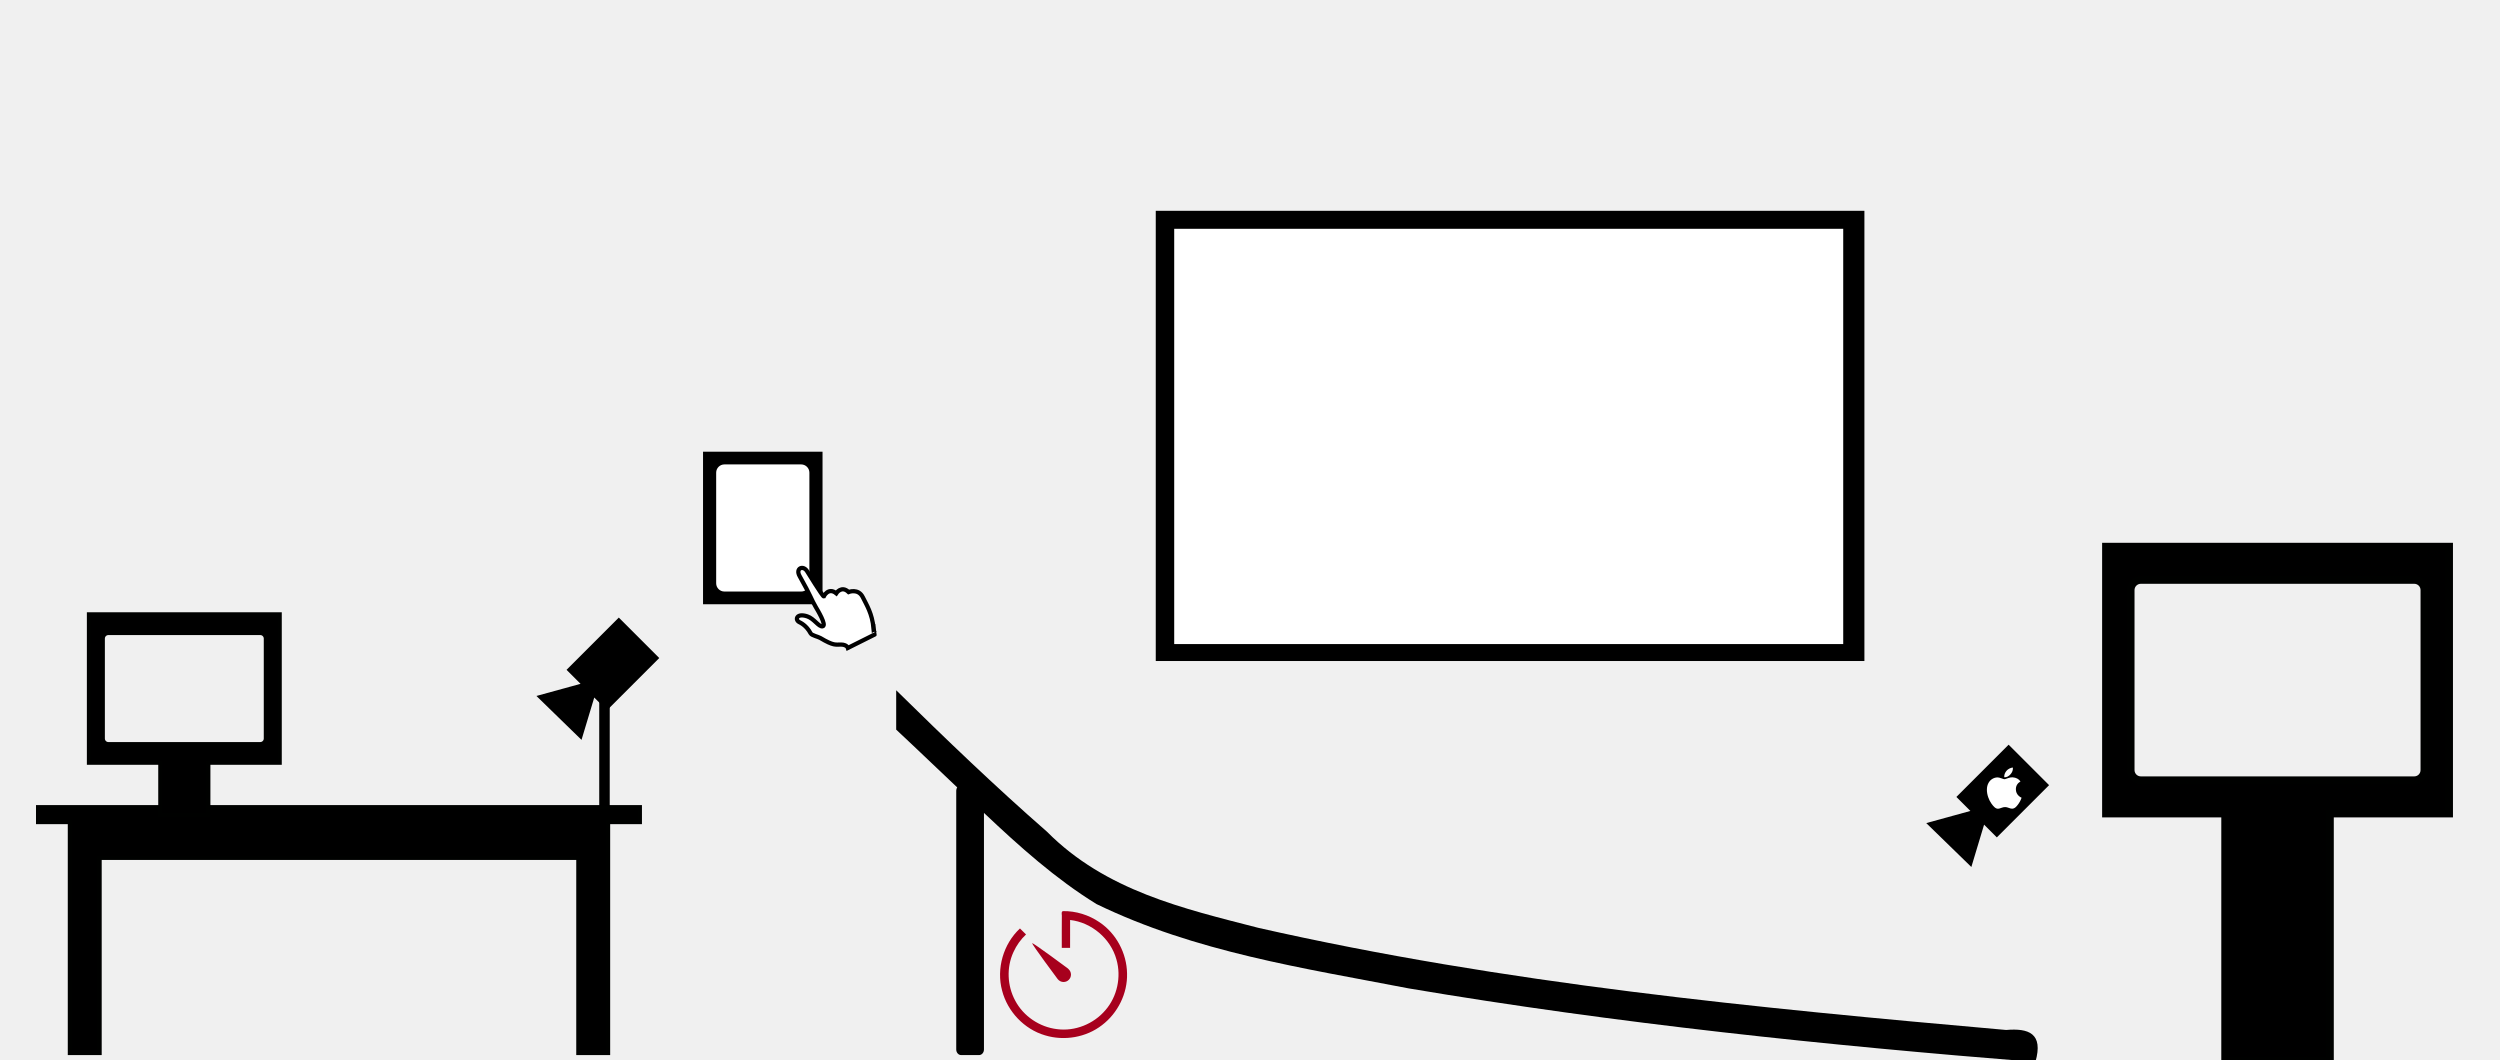
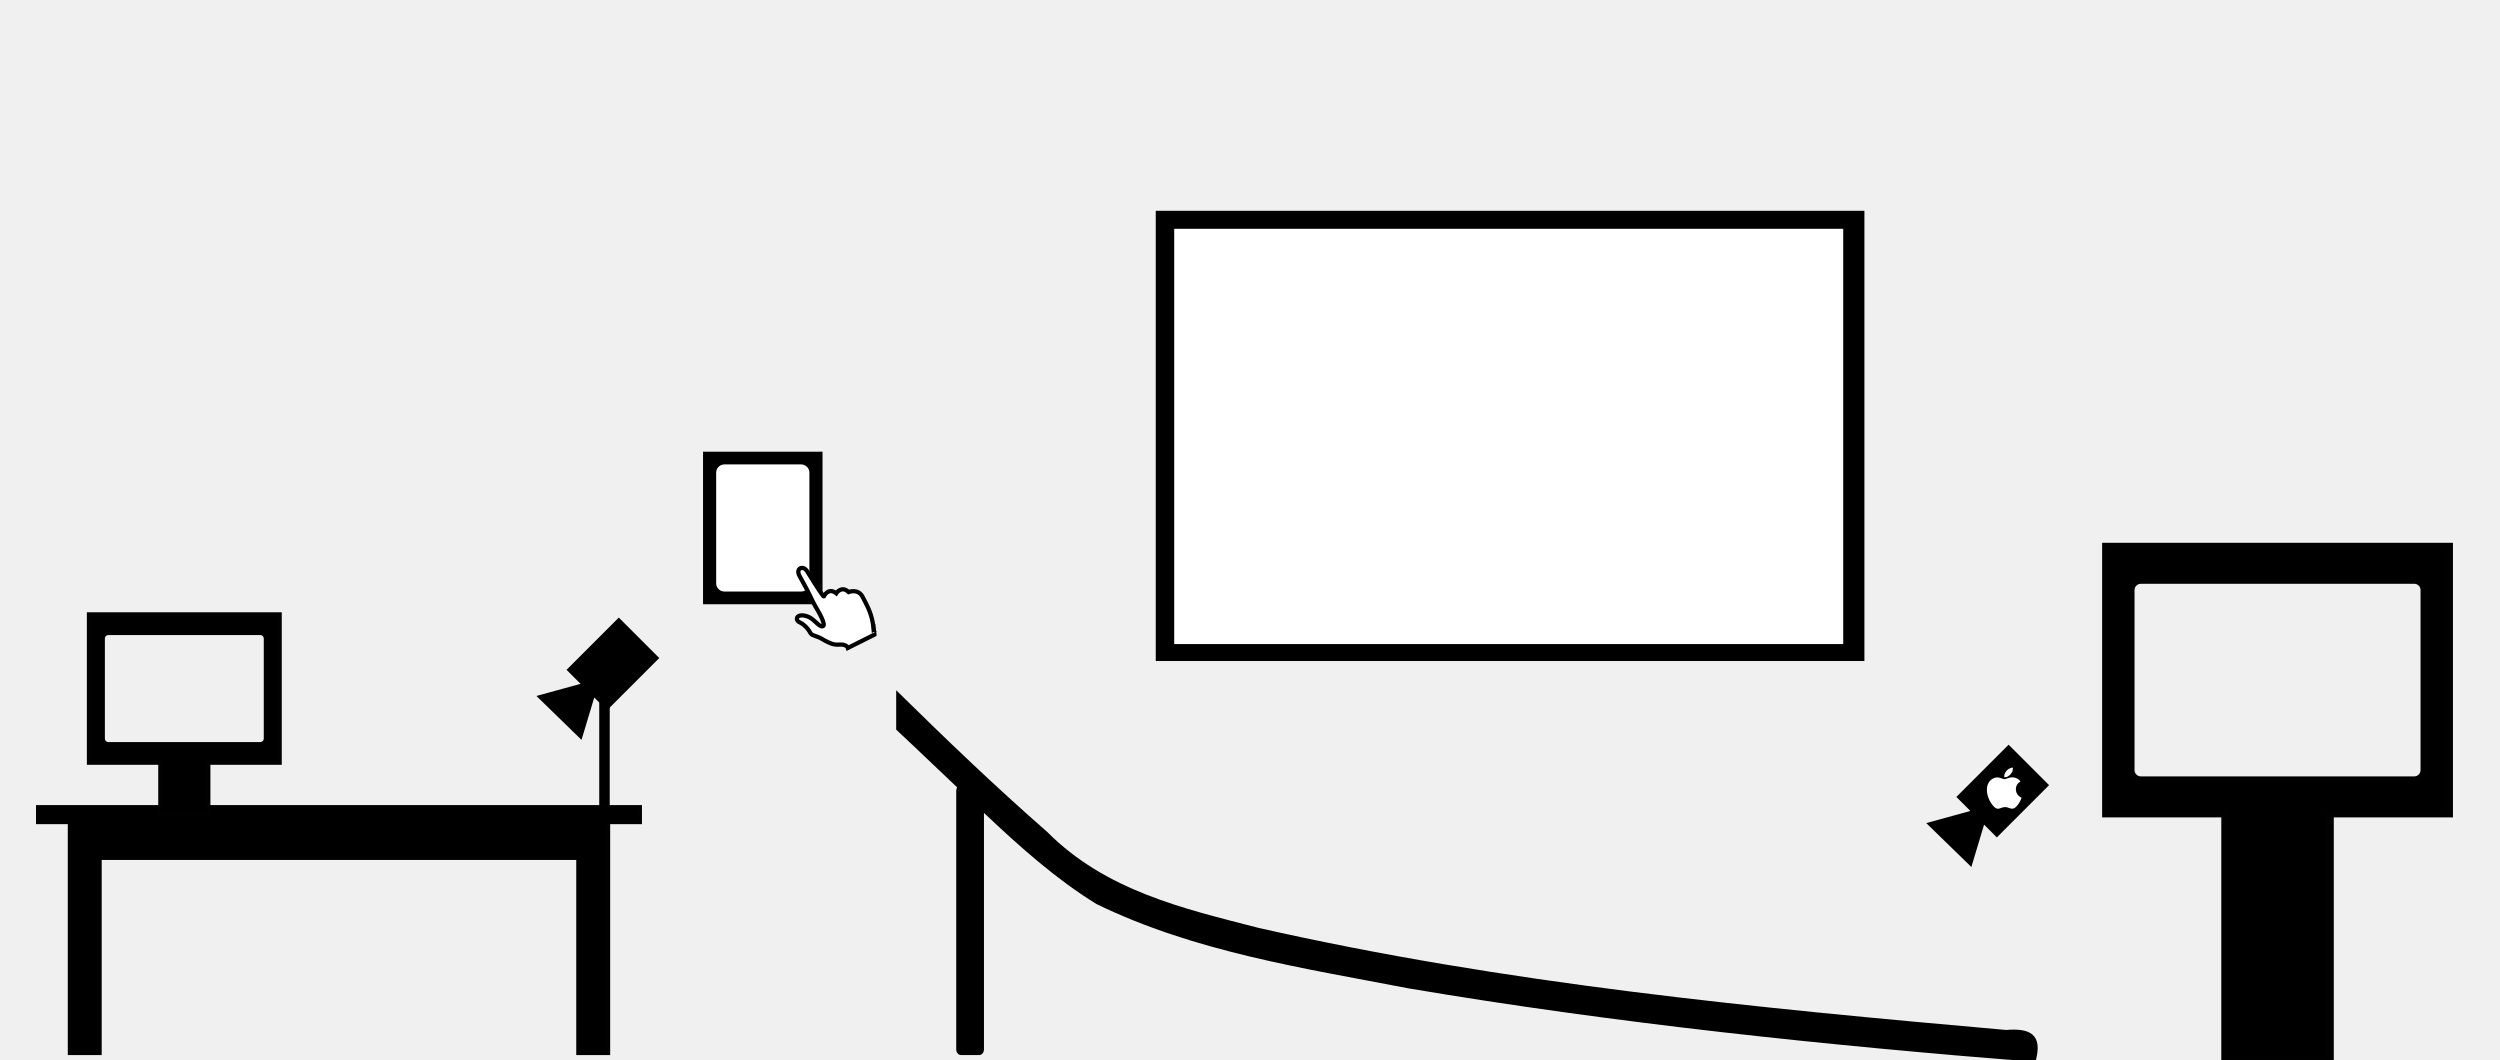
<svg xmlns="http://www.w3.org/2000/svg" width="590" height="250" viewBox="0 0 590 250" id="svg9428" version="1.1">
  <defs id="defs9430" />
-   <g id="layer1" transform="translate(0,-802.3622)">
+   <g id="layer1" transform="translate(0,-802.3622)" style="display:inline">
    <path style="color:#000000;font-style:normal;font-variant:normal;font-weight:normal;font-stretch:normal;font-size:medium;line-height:normal;font-family:sans-serif;text-indent:0;text-align:start;text-decoration:none;text-decoration-line:none;text-decoration-style:solid;text-decoration-color:#000000;letter-spacing:normal;word-spacing:normal;text-transform:none;direction:ltr;block-progression:tb;writing-mode:lr-tb;baseline-shift:baseline;text-anchor:start;white-space:normal;clip-rule:nonzero;display:inline;overflow:visible;visibility:visible;opacity:1;isolation:auto;mix-blend-mode:normal;color-interpolation:sRGB;color-interpolation-filters:linearRGB;solid-color:#000000;solid-opacity:1;fill:#000000;fill-opacity:1;fill-rule:evenodd;stroke:none;stroke-width:3;stroke-linecap:butt;stroke-linejoin:miter;stroke-miterlimit:4;stroke-dasharray:none;stroke-dashoffset:0;stroke-opacity:1;color-rendering:auto;image-rendering:auto;shape-rendering:auto;text-rendering:auto;enable-background:accumulate" d="m 211.5,965.261 0,9.293 c 0,0 5.787,5.408 14.399,13.634 -0.132,0.216 -0.227,0.465 -0.227,0.75 l 0,61.098 c 0,0.735 0.516,1.326 1.157,1.326 l 4.228,0 c 0.641,0 1.157,-0.592 1.157,-1.326 l 0,-55.832 c 8.399,7.946 16.985,15.627 26.576,21.525 23.34,11.326 48.794,15.092 73.609,19.885 49.062,8.293 98.492,13.444 147.953,17.375 1.967,-6.811 -1.644,-8.001 -6.905,-7.555 -59.054,-5.218 -118.357,-10.917 -176.507,-24.109 -17.578,-4.532 -35.995,-8.705 -49.875,-22.699 C 234.876,987.982 223.125,976.697 211.5,965.261 Z" id="path9976" />
    <path style="opacity:1;fill:#000000;fill-opacity:1;fill-rule:nonzero;stroke:#000100;stroke-width:1;stroke-linecap:square;stroke-linejoin:miter;stroke-miterlimit:4;stroke-dasharray:none;stroke-dashoffset:0;stroke-opacity:1" d="m 8.996,240.5 0,3.5 7.5,0 0,54.5 0.619,0 4.381,0 2.004,0 0,-46.053 112.996,0 0,46.053 2.004,0 4.381,0 0.619,0 0,-54.5 7.5,0 0,-3.5 -8.004,0 -125.996,0 -8.004,0 z" transform="translate(0,752.3622)" id="rect9978" />
    <path style="opacity:1;fill:#000000;fill-opacity:1;fill-rule:nonzero;stroke:#000100;stroke-width:1;stroke-linecap:square;stroke-linejoin:miter;stroke-miterlimit:4;stroke-dasharray:none;stroke-dashoffset:0;stroke-opacity:1" d="m 21,195 0,35 16.844,0 0,12.371 11.312,0 0,-12.371 16.844,0 0,-35 -45,0 z m 4.576,4.375 35.848,0 c 0.735,0 1.326,0.592 1.326,1.326 l 0,23.598 c 0,0.735 -0.592,1.326 -1.326,1.326 l -35.848,0 c -0.735,0 -1.326,-0.592 -1.326,-1.326 l 0,-23.598 c 0,-0.735 0.592,-1.326 1.326,-1.326 z" transform="translate(0,752.3622)" id="rect9999" />
    <path style="opacity:1;fill:#000000;fill-opacity:1;fill-rule:nonzero;stroke:#000100;stroke-width:1.8;stroke-linecap:square;stroke-linejoin:miter;stroke-miterlimit:4;stroke-dasharray:none;stroke-dashoffset:0;stroke-opacity:1" d="m 497,179 0,63 28.125,0 0,58.354 24.75,0 0,-58.354 28.125,0 0,-63 -81,0 z m 8.236,7.875 64.527,0 c 1.322,0 2.387,1.065 2.387,2.387 l 0,42.477 c 0,1.322 -1.065,2.387 -2.387,2.387 l -64.527,0 c -1.322,0 -2.387,-1.065 -2.387,-2.387 l 0,-42.477 c 0,-1.322 1.065,-2.387 2.387,-2.387 z" transform="translate(0,752.3622)" id="path10015" />
    <path id="path10022" d="m 126.596,966.61 10.415,-2.864 -3.305,-3.305 12.33,-12.33 9.546,9.546 -12.33,12.33 -3.008,-3.008 -3.006,9.992 -10.642,-10.36 z" style="opacity:1;fill:#000000;fill-opacity:1;fill-rule:nonzero;stroke:none;stroke-width:3;stroke-linecap:square;stroke-linejoin:miter;stroke-miterlimit:4;stroke-dasharray:none;stroke-dashoffset:0;stroke-opacity:1" />
    <path style="opacity:1;fill:#000000;fill-opacity:1;fill-rule:nonzero;stroke:none;stroke-width:3;stroke-linecap:square;stroke-linejoin:miter;stroke-miterlimit:4;stroke-dasharray:none;stroke-dashoffset:0;stroke-opacity:1" d="m 454.596,996.61 10.415,-2.864 -3.305,-3.305 12.33,-12.33 9.546,9.546 -12.33,12.33 -3.008,-3.008 -3.006,9.992 -10.642,-10.36 z" id="path10024" />
    <rect style="opacity:1;fill:#000000;fill-opacity:1;fill-rule:nonzero;stroke:none;stroke-width:3;stroke-linecap:square;stroke-linejoin:miter;stroke-miterlimit:4;stroke-dasharray:none;stroke-dashoffset:0;stroke-opacity:1" id="rect10032" width="2.475" height="24.749" x="141.421" y="967.863" />
    <rect style="opacity:1;fill:#000000;fill-opacity:1;fill-rule:nonzero;stroke:none;stroke-width:3;stroke-linecap:square;stroke-linejoin:miter;stroke-miterlimit:4;stroke-dasharray:none;stroke-dashoffset:0;stroke-opacity:1" id="rect10034" width="167.241" height="106.25" x="272.759" y="852.112" />
    <path style="opacity:1;fill:#ffffff;fill-opacity:1;fill-rule:nonzero;stroke:none;stroke-width:3;stroke-linecap:square;stroke-linejoin:miter;stroke-miterlimit:4;stroke-dasharray:none;stroke-dashoffset:0;stroke-opacity:1" d="m 277.113,954.361 c 52.629,0 105.258,0 157.887,0 0,-32.667 0,-65.333 0,-98 -52.629,0 -105.258,0 -157.887,0 0,32.667 0,65.333 0,98 z" id="rect10036" />
    <rect style="opacity:1;fill:#000000;fill-opacity:1;fill-rule:nonzero;stroke:none;stroke-width:3;stroke-linecap:square;stroke-linejoin:miter;stroke-miterlimit:4;stroke-dasharray:none;stroke-dashoffset:0;stroke-opacity:1" id="rect4151" width="28.2" height="36" x="165.917" y="908.965" />
    <rect style="opacity:1;fill:#ffffff;fill-opacity:1;fill-rule:nonzero;stroke:none;stroke-width:3;stroke-linecap:square;stroke-linejoin:miter;stroke-miterlimit:4;stroke-dasharray:none;stroke-dashoffset:0;stroke-opacity:1" id="rect5600" width="22" height="30" x="169.017" y="911.965" ry="1.945" rx="1.945" />
    <path d="m 206.163,950.719 c -0.315,-3.58 -1.675,-5.638 -2.53,-7.387 -1.066,-2.195 -3.365,-1.25 -3.365,-1.25 -1.68,-1.617 -2.914,0.299 -2.914,0.299 -1.879,-1.512 -2.94,0.73 -2.94,0.73 -0.252,0.047 -3.801,-5.707 -3.906,-5.885 -0.919,-1.57 -2.861,-0.772 -1.79,1.113 2.662,4.694 2.761,5.518 3.791,7.255 0.446,0.751 2.646,4.373 1.633,4.583 -0.903,0.189 -2.006,-1.811 -3.612,-2.347 -2.536,-0.851 -2.961,0.772 -1.948,1.328 0.294,0.163 1.69,0.73 2.74,2.693 0.236,0.452 1.764,0.777 2.257,1.071 3.218,1.916 3.617,1.538 4.904,1.554 1.397,0.021 1.617,0.798 1.617,0.798 l 6.316,-3.16 c 0,0.005 -0.226,-1.04 -0.252,-1.397 z" id="path5583" style="fill:#ffffff;fill-opacity:1;stroke:#000000;stroke-opacity:1" />
    <path d="m 476.922,991.077 c -0.147,0.34 -0.321,0.652 -0.523,0.94 -0.275,0.392 -0.5,0.663 -0.673,0.814 -0.269,0.247 -0.557,0.374 -0.865,0.381 -0.221,0 -0.488,-0.063 -0.799,-0.191 -0.312,-0.127 -0.598,-0.19 -0.86,-0.19 -0.275,0 -0.57,0.063 -0.885,0.19 -0.316,0.128 -0.57,0.194 -0.765,0.201 -0.296,0.013 -0.591,-0.118 -0.885,-0.391 -0.188,-0.164 -0.423,-0.445 -0.704,-0.842 -0.302,-0.425 -0.55,-0.917 -0.745,-1.479 -0.208,-0.607 -0.313,-1.194 -0.313,-1.763 0,-0.651 0.141,-1.213 0.423,-1.684 0.222,-0.378 0.516,-0.676 0.885,-0.895 0.369,-0.219 0.768,-0.331 1.197,-0.338 0.235,0 0.543,0.073 0.926,0.215 0.382,0.143 0.627,0.216 0.734,0.216 0.08,0 0.353,-0.085 0.814,-0.254 0.436,-0.157 0.805,-0.222 1.107,-0.197 0.818,0.066 1.432,0.388 1.841,0.969 -0.731,0.443 -1.093,1.064 -1.086,1.86 0.007,0.62 0.232,1.136 0.674,1.546 0.2,0.19 0.424,0.337 0.673,0.442 -0.054,0.157 -0.111,0.307 -0.172,0.451 z m -1.876,-7.381 c 0,0.486 -0.178,0.94 -0.532,1.36 -0.427,0.499 -0.944,0.788 -1.504,0.743 -0.007,-0.058 -0.011,-0.12 -0.011,-0.184 0,-0.467 0.203,-0.966 0.564,-1.374 0.18,-0.207 0.409,-0.379 0.687,-0.516 0.277,-0.135 0.539,-0.21 0.786,-0.223 0.007,0.065 0.01,0.13 0.01,0.194 z" id="path5656" style="fill:#ffffff;fill-opacity:1" />
-     <path d="m 249.642,1033.457 c 0.322,0.399 0.805,0.658 1.358,0.658 0.966,0 1.75,-0.784 1.75,-1.75 0,-0.511 -0.224,-0.966 -0.574,-1.288 -0.042,-0.049 -0.091,-0.105 -0.154,-0.154 0,0 -8.239,-6.125 -8.421,-5.964 -0.182,0.161 5.971,8.414 5.971,8.414 0.014,0.028 0.049,0.056 0.07,0.084 z" id="path76" style="fill:#a7001d;fill-opacity:1" />
-     <path style="fill:#a7001d;fill-opacity:1" d="m 250.857,1017.385 c -0.42,0.126 -0.279,0.693 -0.264,1.017 -0.029,2.552 -0.005,5.109 -0.013,7.663 0.653,0 1.306,0 1.96,0 0.005,-2.195 -0.008,-4.39 0.006,-6.585 5.06,0.563 9.58,4.4 10.931,9.311 1.188,4.091 0.196,8.78 -2.615,11.989 -2.752,3.244 -7.164,5.02 -11.395,4.46 -4.112,-0.481 -7.941,-3.049 -9.875,-6.725 -1.898,-3.496 -2.089,-7.865 -0.405,-11.487 0.701,-1.554 1.713,-2.971 2.955,-4.134 -0.477,-0.472 -0.953,-0.945 -1.43,-1.417 -3.928,3.644 -5.612,9.5 -4.215,14.673 1.272,4.934 5.213,9.101 10.113,10.545 4.54,1.392 9.734,0.511 13.489,-2.421 3.721,-2.837 6.013,-7.478 5.886,-12.169 -0.071,-4.761 -2.539,-9.435 -6.502,-12.095 -2.518,-1.724 -5.569,-2.676 -8.625,-2.625 z" id="path78" />
  </g>
-   <g id="layer2" transform="translate(0,-50)" />
+   <g id="layer2" style="display:none">
+     <g id="g4152">
+       <path id="path78" d="m 250.857,1017.385 c -0.42,0.126 -0.279,0.693 -0.264,1.017 -0.029,2.552 -0.005,5.109 -0.013,7.663 0.653,0 1.306,0 1.96,0 0.005,-2.195 -0.008,-4.39 0.006,-6.585 5.06,0.563 9.58,4.4 10.931,9.311 1.188,4.091 0.196,8.78 -2.615,11.989 -2.752,3.244 -7.164,5.02 -11.395,4.46 -4.112,-0.481 -7.941,-3.049 -9.875,-6.725 -1.898,-3.496 -2.089,-7.865 -0.405,-11.487 0.701,-1.554 1.713,-2.971 2.955,-4.134 -0.477,-0.472 -0.953,-0.945 -1.43,-1.417 -3.928,3.644 -5.612,9.5 -4.215,14.673 1.272,4.934 5.213,9.101 10.113,10.545 4.54,1.392 9.734,0.511 13.489,-2.421 3.721,-2.837 6.013,-7.478 5.886,-12.169 -0.071,-4.761 -2.539,-9.435 -6.502,-12.095 -2.518,-1.724 -5.569,-2.676 -8.625,-2.625 z" style="display:inline;fill:#a7001d;fill-opacity:1" transform="translate(0,-802.3622)" />
+       <path style="display:inline;fill:#a7001d;fill-opacity:1" id="path76" d="m 249.642,1033.457 c 0.322,0.399 0.805,0.658 1.358,0.658 0.966,0 1.75,-0.784 1.75,-1.75 0,-0.511 -0.224,-0.966 -0.574,-1.288 -0.042,-0.049 -0.091,-0.105 -0.154,-0.154 0,0 -8.239,-6.125 -8.421,-5.964 -0.182,0.161 5.971,8.414 5.971,8.414 0.014,0.028 0.049,0.056 0.07,0.084 z" transform="translate(0,-802.3622)" />
+     </g>
+   </g>
</svg>
